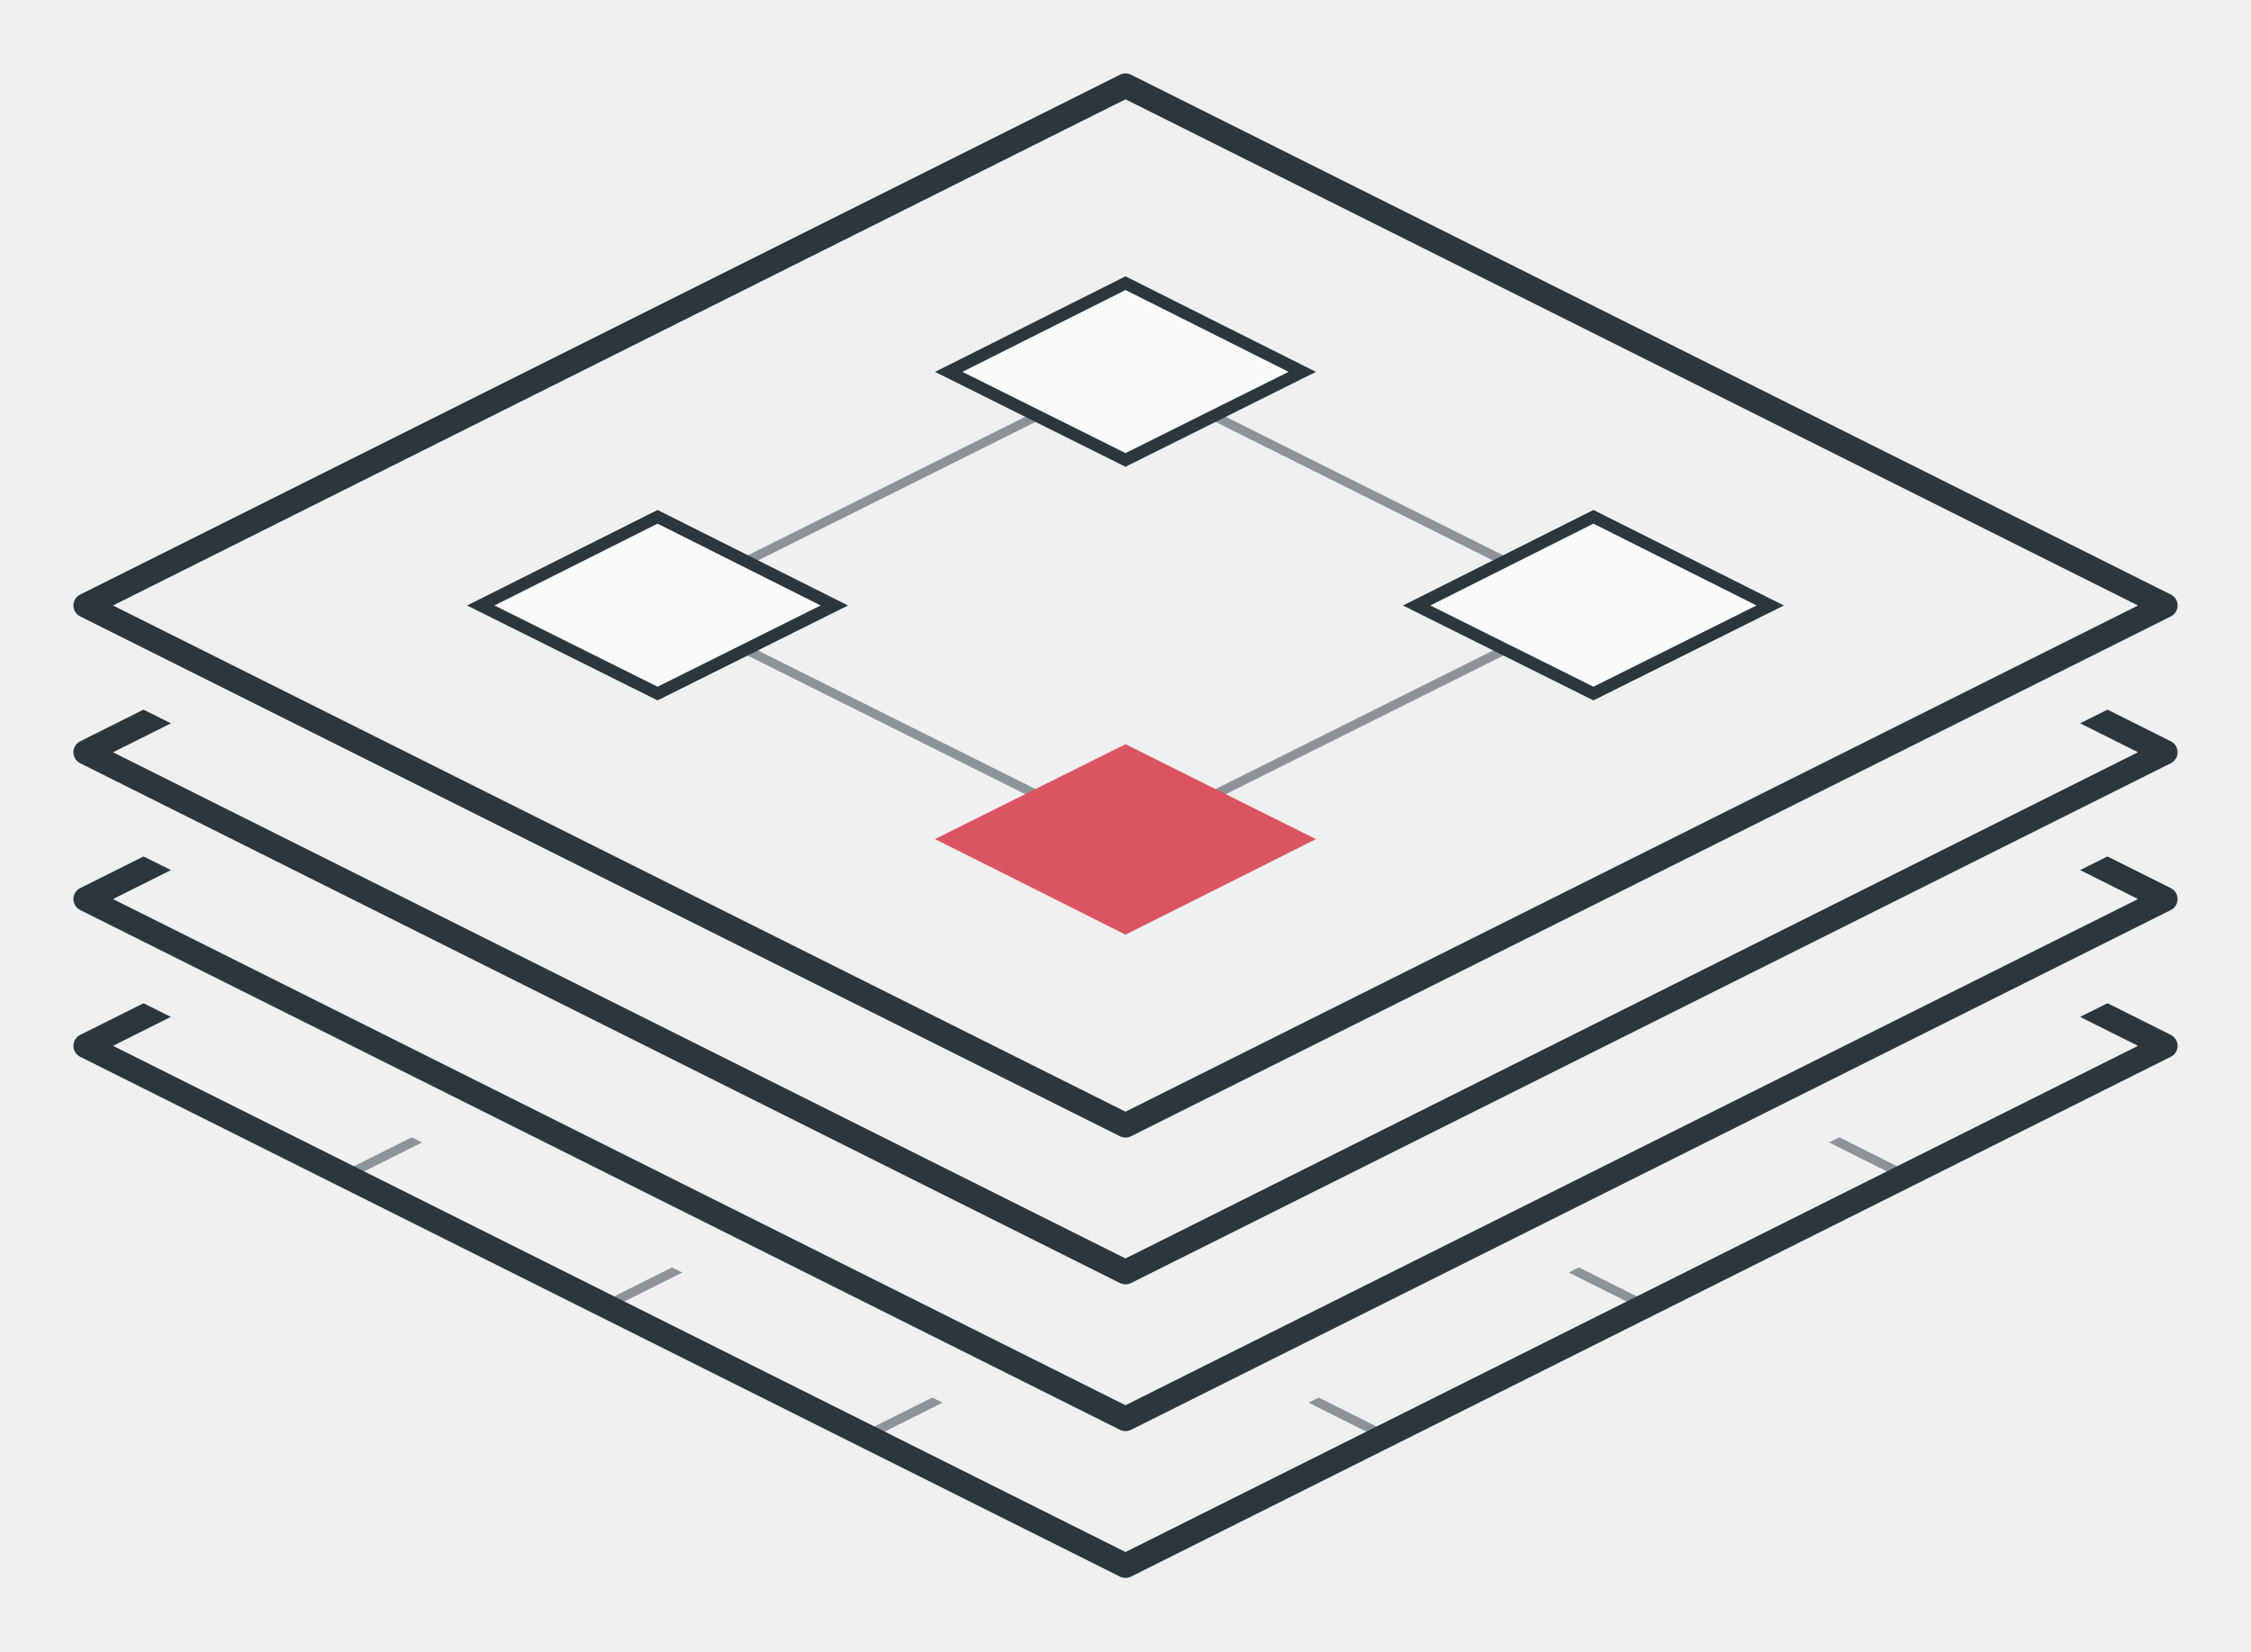
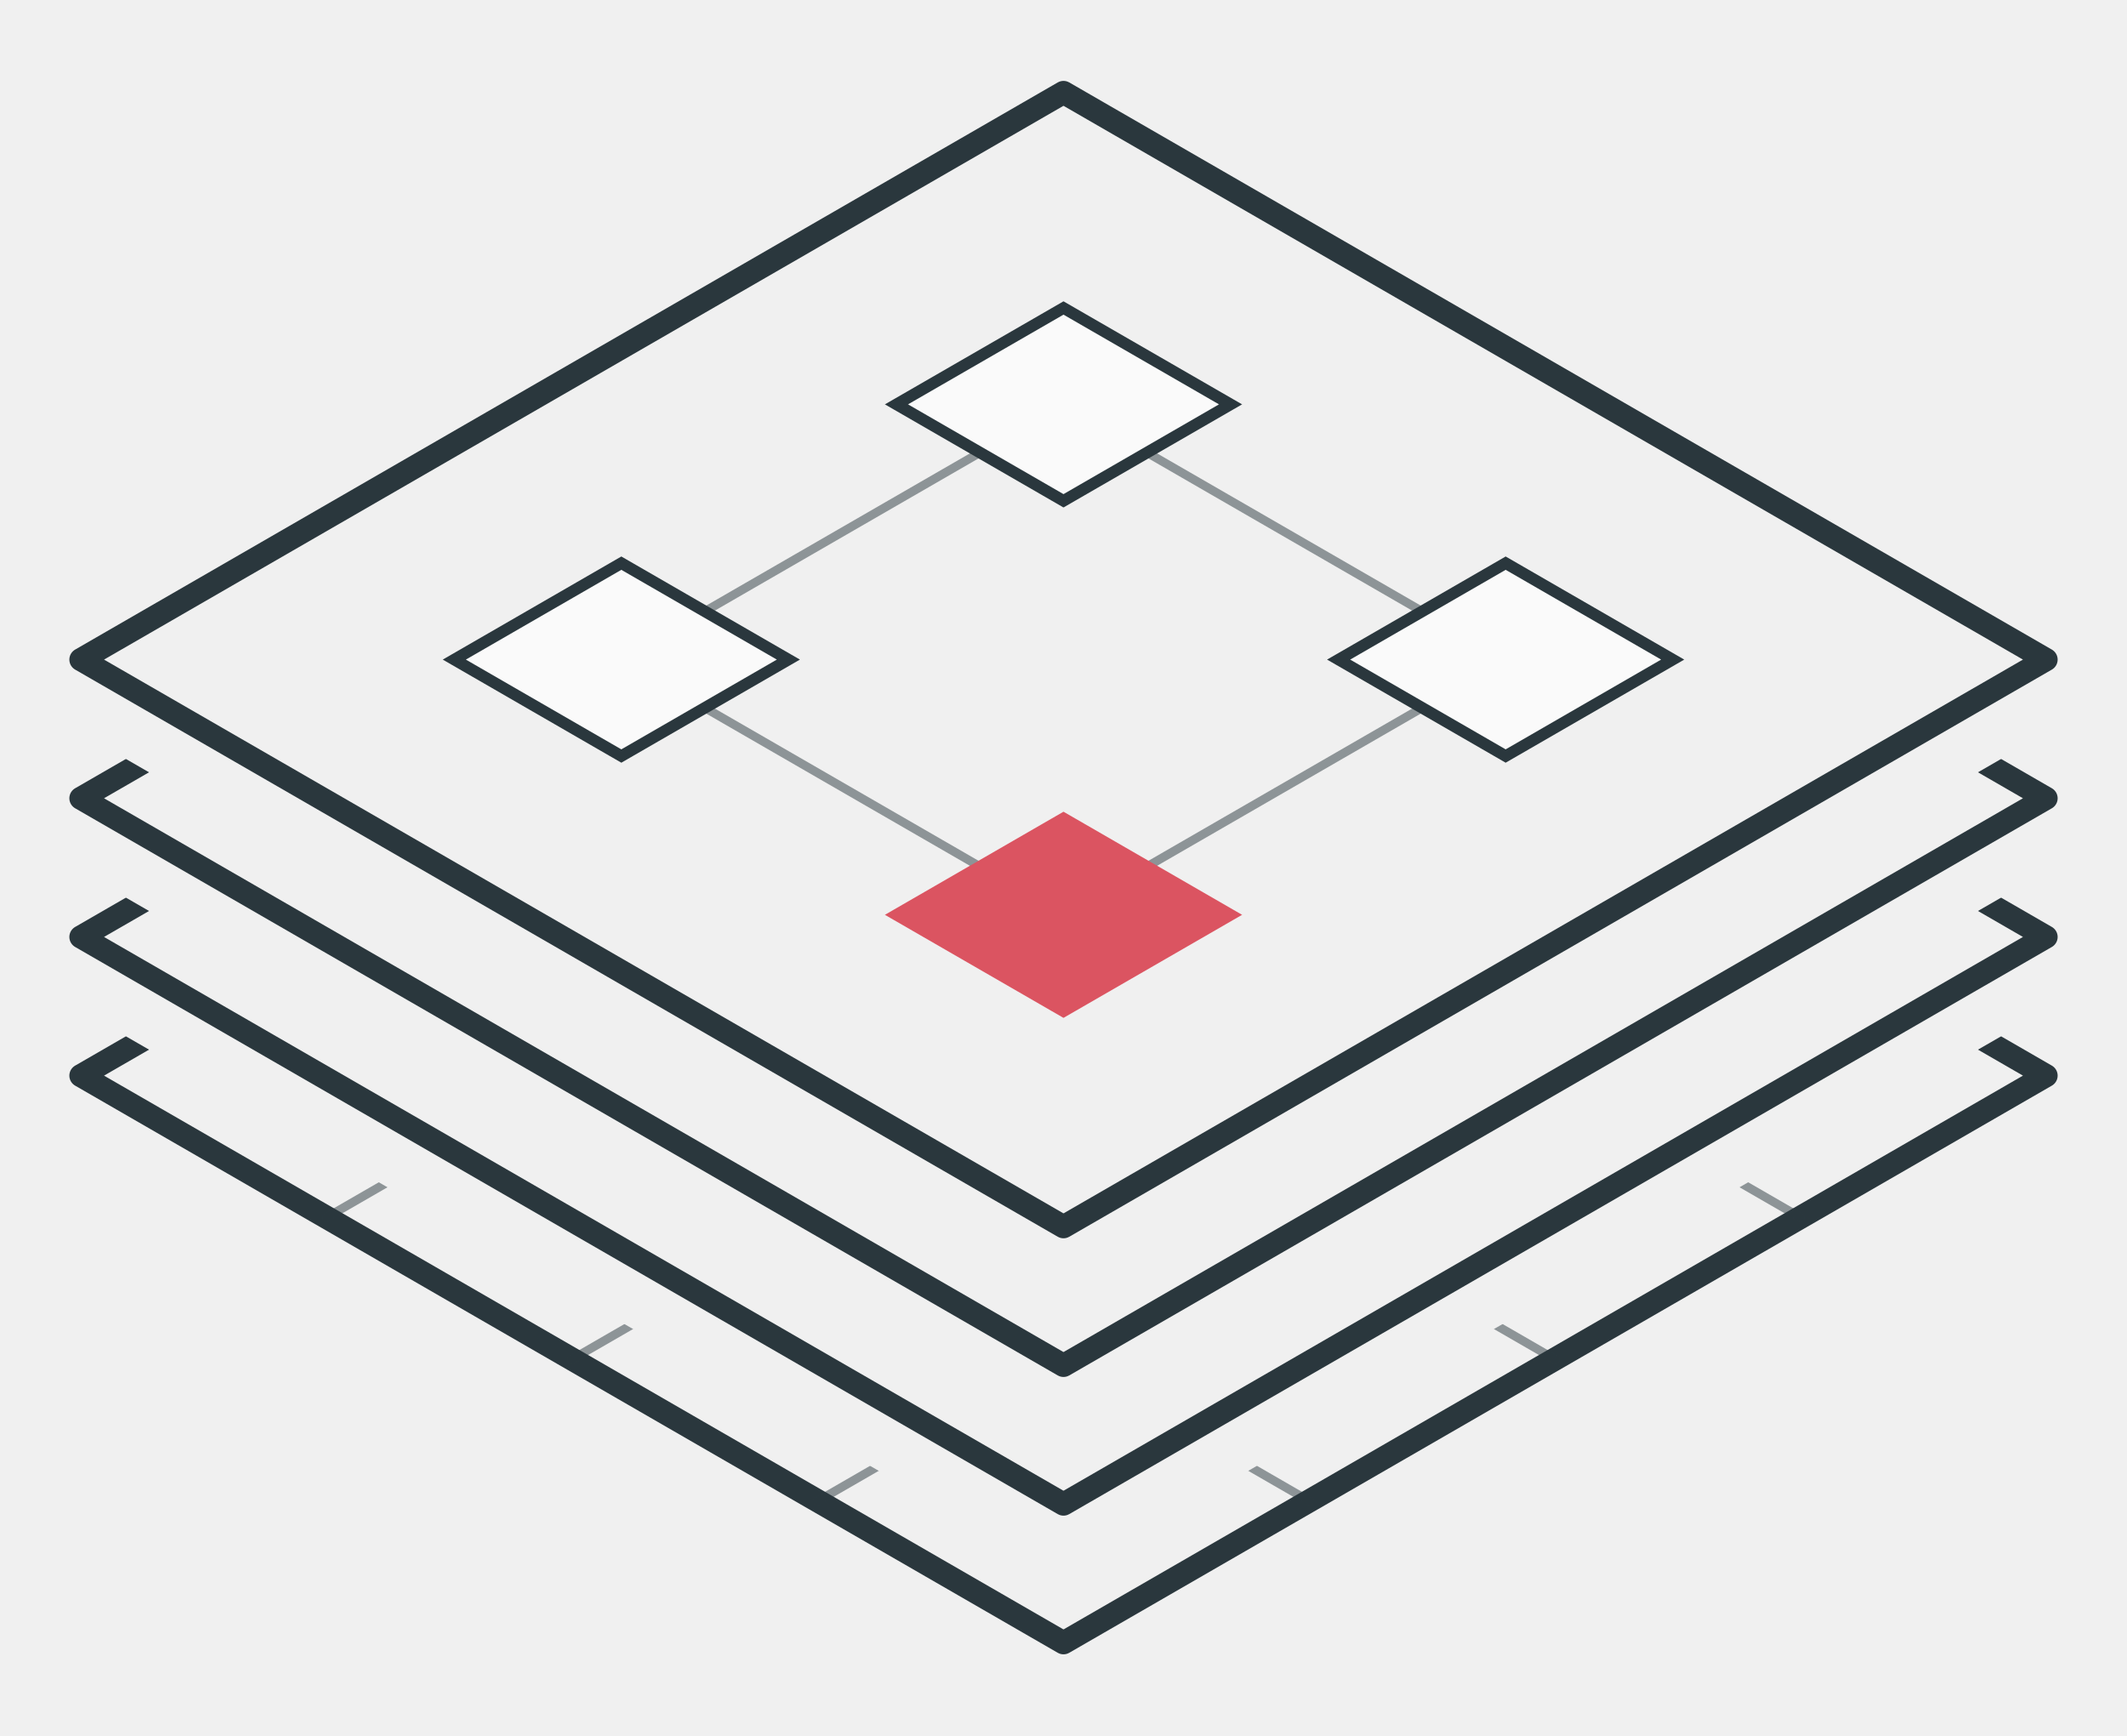
- <svg xmlns="http://www.w3.org/2000/svg" viewBox="16 170 368 270" width="368" height="270" role="img" aria-label="Tessaract Systems">
+ <svg xmlns="http://www.w3.org/2000/svg" viewBox="16 154.85 368 300.3" width="368" height="300.3" role="img" aria-label="Tessaract Systems">
  <defs>
    <mask id="m0" maskUnits="userSpaceOnUse" x="0" y="0" width="760" height="610">
      <rect x="0" y="0" width="760" height="610" fill="#fff" />
-       <polygon points="200,232 370,317 200,402 30,317" fill="#000" stroke="#000" stroke-width="22" stroke-linejoin="round" />
-       <polygon points="200,208 370,293 200,378 30,293" fill="#000" stroke="#000" stroke-width="22" stroke-linejoin="round" />
-       <polygon points="200,184 370,269 200,354 30,269" fill="#000" stroke="#000" stroke-width="22" stroke-linejoin="round" />
+       <polygon points="200,218.85 370,317 200,415.15 30,317" fill="#000" stroke="#000" stroke-width="22" stroke-linejoin="round" />
+       <polygon points="200,194.85 370,293 200,391.15 30,293" fill="#000" stroke="#000" stroke-width="22" stroke-linejoin="round" />
+       <polygon points="200,170.85 370,269 200,367.15 30,269" fill="#000" stroke="#000" stroke-width="22" stroke-linejoin="round" />
    </mask>
    <mask id="m1" maskUnits="userSpaceOnUse" x="0" y="0" width="760" height="610">
      <rect x="0" y="0" width="760" height="610" fill="#fff" />
-       <polygon points="200,208 370,293 200,378 30,293" fill="#000" stroke="#000" stroke-width="22" stroke-linejoin="round" />
-       <polygon points="200,184 370,269 200,354 30,269" fill="#000" stroke="#000" stroke-width="22" stroke-linejoin="round" />
+       <polygon points="200,194.85 370,293 200,391.15 30,293" fill="#000" stroke="#000" stroke-width="22" stroke-linejoin="round" />
+       <polygon points="200,170.85 370,269 200,367.15 30,269" fill="#000" stroke="#000" stroke-width="22" stroke-linejoin="round" />
    </mask>
    <mask id="m2" maskUnits="userSpaceOnUse" x="0" y="0" width="760" height="610">
      <rect x="0" y="0" width="760" height="610" fill="#fff" />
-       <polygon points="200,184 370,269 200,354 30,269" fill="#000" stroke="#000" stroke-width="22" stroke-linejoin="round" />
+       <polygon points="200,170.85 370,269 200,367.15 30,269" fill="#000" stroke="#000" stroke-width="22" stroke-linejoin="round" />
    </mask>
  </defs>
  <g mask="url(#m0)">
-     <polygon points="200,256 370,341 200,426 30,341" fill="none" stroke="#2A373D" stroke-width="4" stroke-linejoin="round" />
-     <path d="M242.5,277.2 L72.5,362.2 M285,298.5 L115,383.5 M327.5,319.8 L157.5,404.8 M157.5,277.2 L327.5,362.2 M115,298.5 L285,383.5 M72.5,319.8 L242.5,404.8" fill="none" stroke="#2A373D" stroke-width="1.5" stroke-linecap="round" opacity=".5" />
+     <polygon points="200,242.85 370,341 200,439.15 30,341" fill="none" stroke="#2A373D" stroke-width="4" stroke-linejoin="round" />
+     <path d="M72.5,365.54 L242.5,267.39 M115,390.07 L285,291.93 M157.5,414.61 L327.5,316.46 M157.5,267.39 L327.5,365.54 M115,291.93 L285,390.07 M72.5,316.46 L242.5,414.61" fill="none" stroke="#2A373D" stroke-width="1.5" stroke-linecap="round" opacity=".5" />
  </g>
  <g mask="url(#m1)">
-     <polygon points="200,232 370,317 200,402 30,317" fill="none" stroke="#2A373D" stroke-width="4" stroke-linejoin="round" />
-     <path d="M195.8,319.1 L191.5,274.5" fill="none" stroke="#2A373D" stroke-width="2" opacity=".75" />
-     <path d="M195.8,319.1 L289.2,314.9" fill="none" stroke="#2A373D" stroke-width="2" opacity=".75" />
-     <path d="M195.8,319.1 L106.5,321.2" fill="none" stroke="#2A373D" stroke-width="2" opacity=".75" />
-     <path d="M195.8,319.1 L204.2,361.6" fill="none" stroke="#2A373D" stroke-width="2" opacity=".75" />
-     <path d="M191.5,274.5 L289.2,314.9 M204.2,361.6 L106.5,321.2" fill="none" stroke="#2A373D" stroke-width="2" opacity=".75" />
-     <ellipse cx="191.5" cy="274.5" rx="10.8" ry="5.4" fill="#FAFAFA" stroke="#2A373D" stroke-width="2" />
-     <ellipse cx="289.2" cy="314.9" rx="10.8" ry="5.4" fill="#FAFAFA" stroke="#2A373D" stroke-width="2" />
-     <ellipse cx="106.5" cy="321.2" rx="10.8" ry="5.4" fill="#FAFAFA" stroke="#2A373D" stroke-width="2" />
-     <ellipse cx="204.2" cy="361.6" rx="10.8" ry="5.4" fill="#FAFAFA" stroke="#2A373D" stroke-width="2" />
-     <ellipse cx="195.8" cy="319.1" rx="15.6" ry="7.8" fill="#2A373D" stroke="#2A373D" stroke-width="2" />
+     <polygon points="200,218.85 370,317 200,415.15 30,317" fill="none" stroke="#2A373D" stroke-width="4" stroke-linejoin="round" />
+     <path d="M195.8,319.42 L191.5,267.93" fill="none" stroke="#2A373D" stroke-width="2" opacity=".75" />
+     <path d="M195.8,319.42 L289.2,314.58" fill="none" stroke="#2A373D" stroke-width="2" opacity=".75" />
+     <path d="M195.8,319.42 L106.5,321.85" fill="none" stroke="#2A373D" stroke-width="2" opacity=".75" />
+     <path d="M195.8,319.42 L204.2,368.5" fill="none" stroke="#2A373D" stroke-width="2" opacity=".75" />
+     <path d="M191.5,267.93 L289.2,314.58 M204.2,368.5 L106.5,321.85" fill="none" stroke="#2A373D" stroke-width="2" opacity=".75" />
+     <ellipse cx="191.5" cy="267.93" rx="10.8" ry="6.24" fill="#FAFAFA" stroke="#2A373D" stroke-width="2" />
+     <ellipse cx="289.2" cy="314.58" rx="10.8" ry="6.24" fill="#FAFAFA" stroke="#2A373D" stroke-width="2" />
+     <ellipse cx="106.5" cy="321.85" rx="10.8" ry="6.24" fill="#FAFAFA" stroke="#2A373D" stroke-width="2" />
+     <ellipse cx="204.2" cy="368.5" rx="10.8" ry="6.24" fill="#FAFAFA" stroke="#2A373D" stroke-width="2" />
+     <ellipse cx="195.8" cy="319.42" rx="15.6" ry="9.01" fill="#2A373D" stroke="#2A373D" stroke-width="2" />
  </g>
  <g mask="url(#m2)">
-     <polygon points="200,208 370,293 200,378 30,293" fill="none" stroke="#2A373D" stroke-width="4" stroke-linejoin="round" />
-     <polygon points="200,235.2 315.6,293 200,350.8 84.4,293" fill="none" stroke="#2A373D" stroke-width="2" stroke-dasharray="7 8" opacity=".75" />
-     <polygon points="200,265.8 254.4,293 200,320.2 145.6,293" fill="none" stroke="#2A373D" stroke-width="2" opacity=".75" />
-     <ellipse cx="200" cy="293" rx="9.6" ry="4.8" fill="#DB5461" />
+     <polygon points="200,194.85 370,293 200,391.15 30,293" fill="none" stroke="#2A373D" stroke-width="4" stroke-linejoin="round" />
+     <polygon points="200,226.26 315.6,293 200,359.74 84.4,293" fill="none" stroke="#2A373D" stroke-width="2" stroke-dasharray="7 8" opacity=".75" />
+     <polygon points="200,261.59 254.4,293 200,324.41 145.6,293" fill="none" stroke="#2A373D" stroke-width="2" opacity=".75" />
+     <ellipse cx="200" cy="293" rx="9.6" ry="5.54" fill="#DB5461" />
  </g>
  <g>
-     <polygon points="200,184 370,269 200,354 30,269" fill="none" stroke="#2A373D" stroke-width="4" stroke-linejoin="round" />
-     <polygon points="200,230.8 276.5,269 200,307.2 123.5,269" fill="none" stroke="#2A373D" stroke-width="1.5" opacity=".5" />
-     <polygon points="200,216.3 228.9,230.8 200,245.2 171.1,230.8" fill="#FAFAFA" stroke="#2A373D" stroke-width="2" />
-     <polygon points="276.5,254.5 305.4,269 276.5,283.4 247.6,269" fill="#FAFAFA" stroke="#2A373D" stroke-width="2" />
-     <polygon points="123.5,254.5 152.4,269 123.5,283.4 94.6,269" fill="#FAFAFA" stroke="#2A373D" stroke-width="2" />
-     <polygon points="200,292.8 228.9,307.2 200,321.7 171.1,307.2" fill="#DB5461" stroke="#DB5461" stroke-width="2" />
+     <polygon points="200,170.85 370,269 200,367.15 30,269" fill="none" stroke="#2A373D" stroke-width="4" stroke-linejoin="round" />
+     <polygon points="200,224.83 276.5,269 200,313.17 123.5,269" fill="none" stroke="#2A373D" stroke-width="1.5" opacity=".5" />
+     <polygon points="200,208.15 228.9,224.83 200,241.52 171.1,224.83" fill="#FAFAFA" stroke="#2A373D" stroke-width="2" />
+     <polygon points="276.5,252.31 305.4,269 276.5,285.69 247.6,269" fill="#FAFAFA" stroke="#2A373D" stroke-width="2" />
+     <polygon points="123.5,252.31 152.4,269 123.5,285.69 94.6,269" fill="#FAFAFA" stroke="#2A373D" stroke-width="2" />
+     <polygon points="200,296.48 228.9,313.17 200,329.85 171.1,313.17" fill="#DB5461" stroke="#DB5461" stroke-width="2" />
  </g>
</svg>
